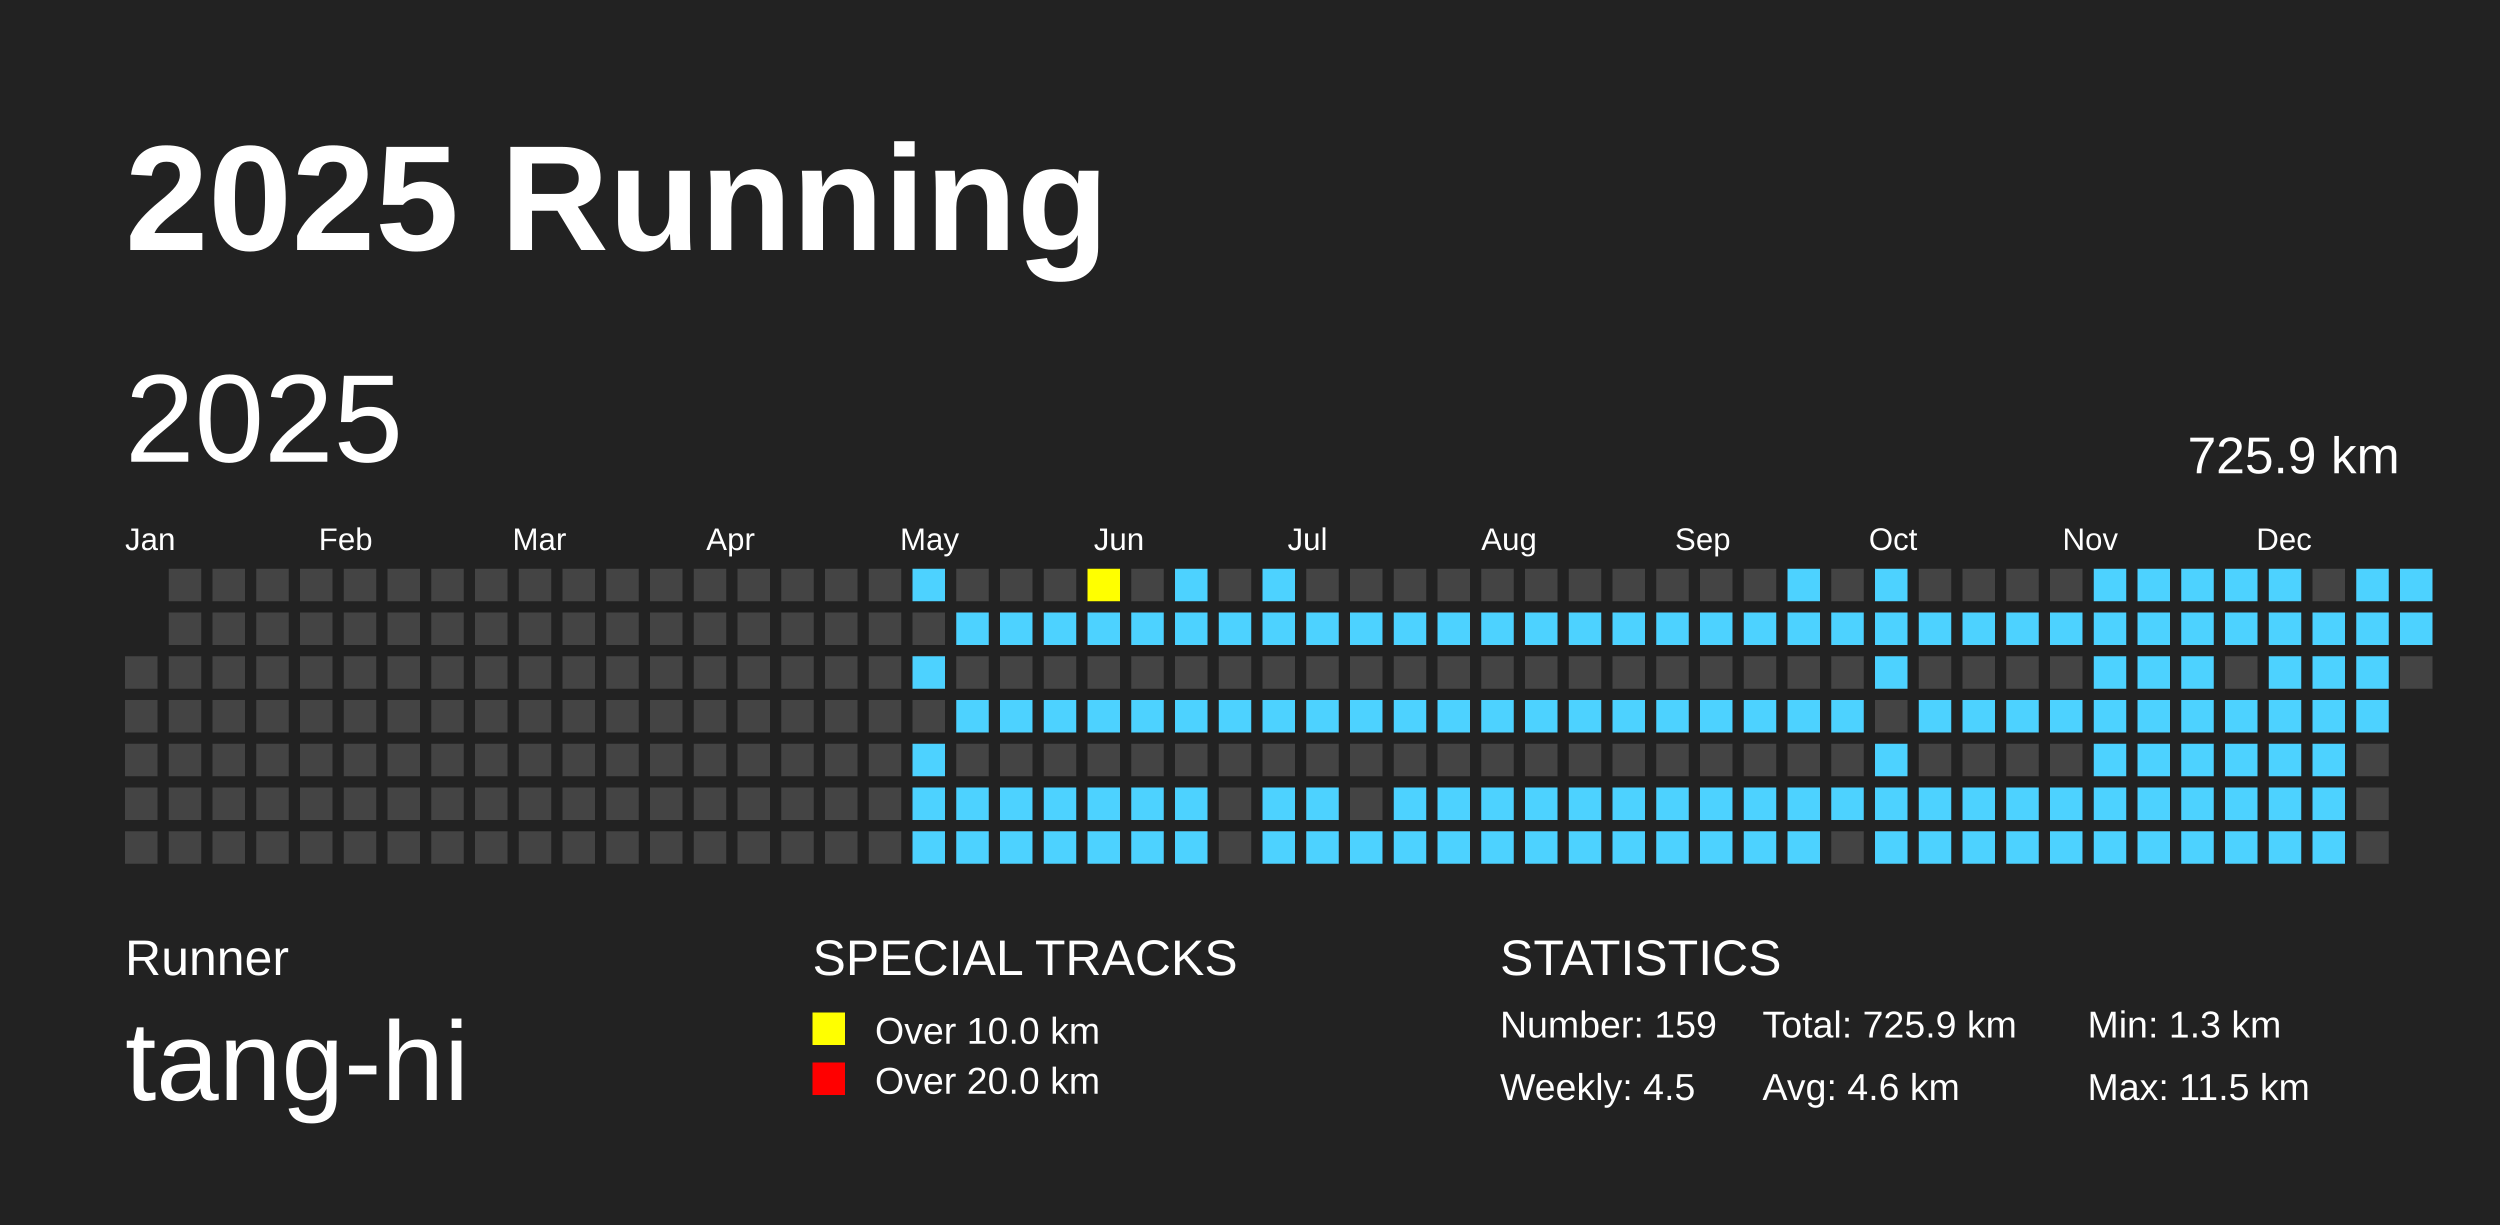
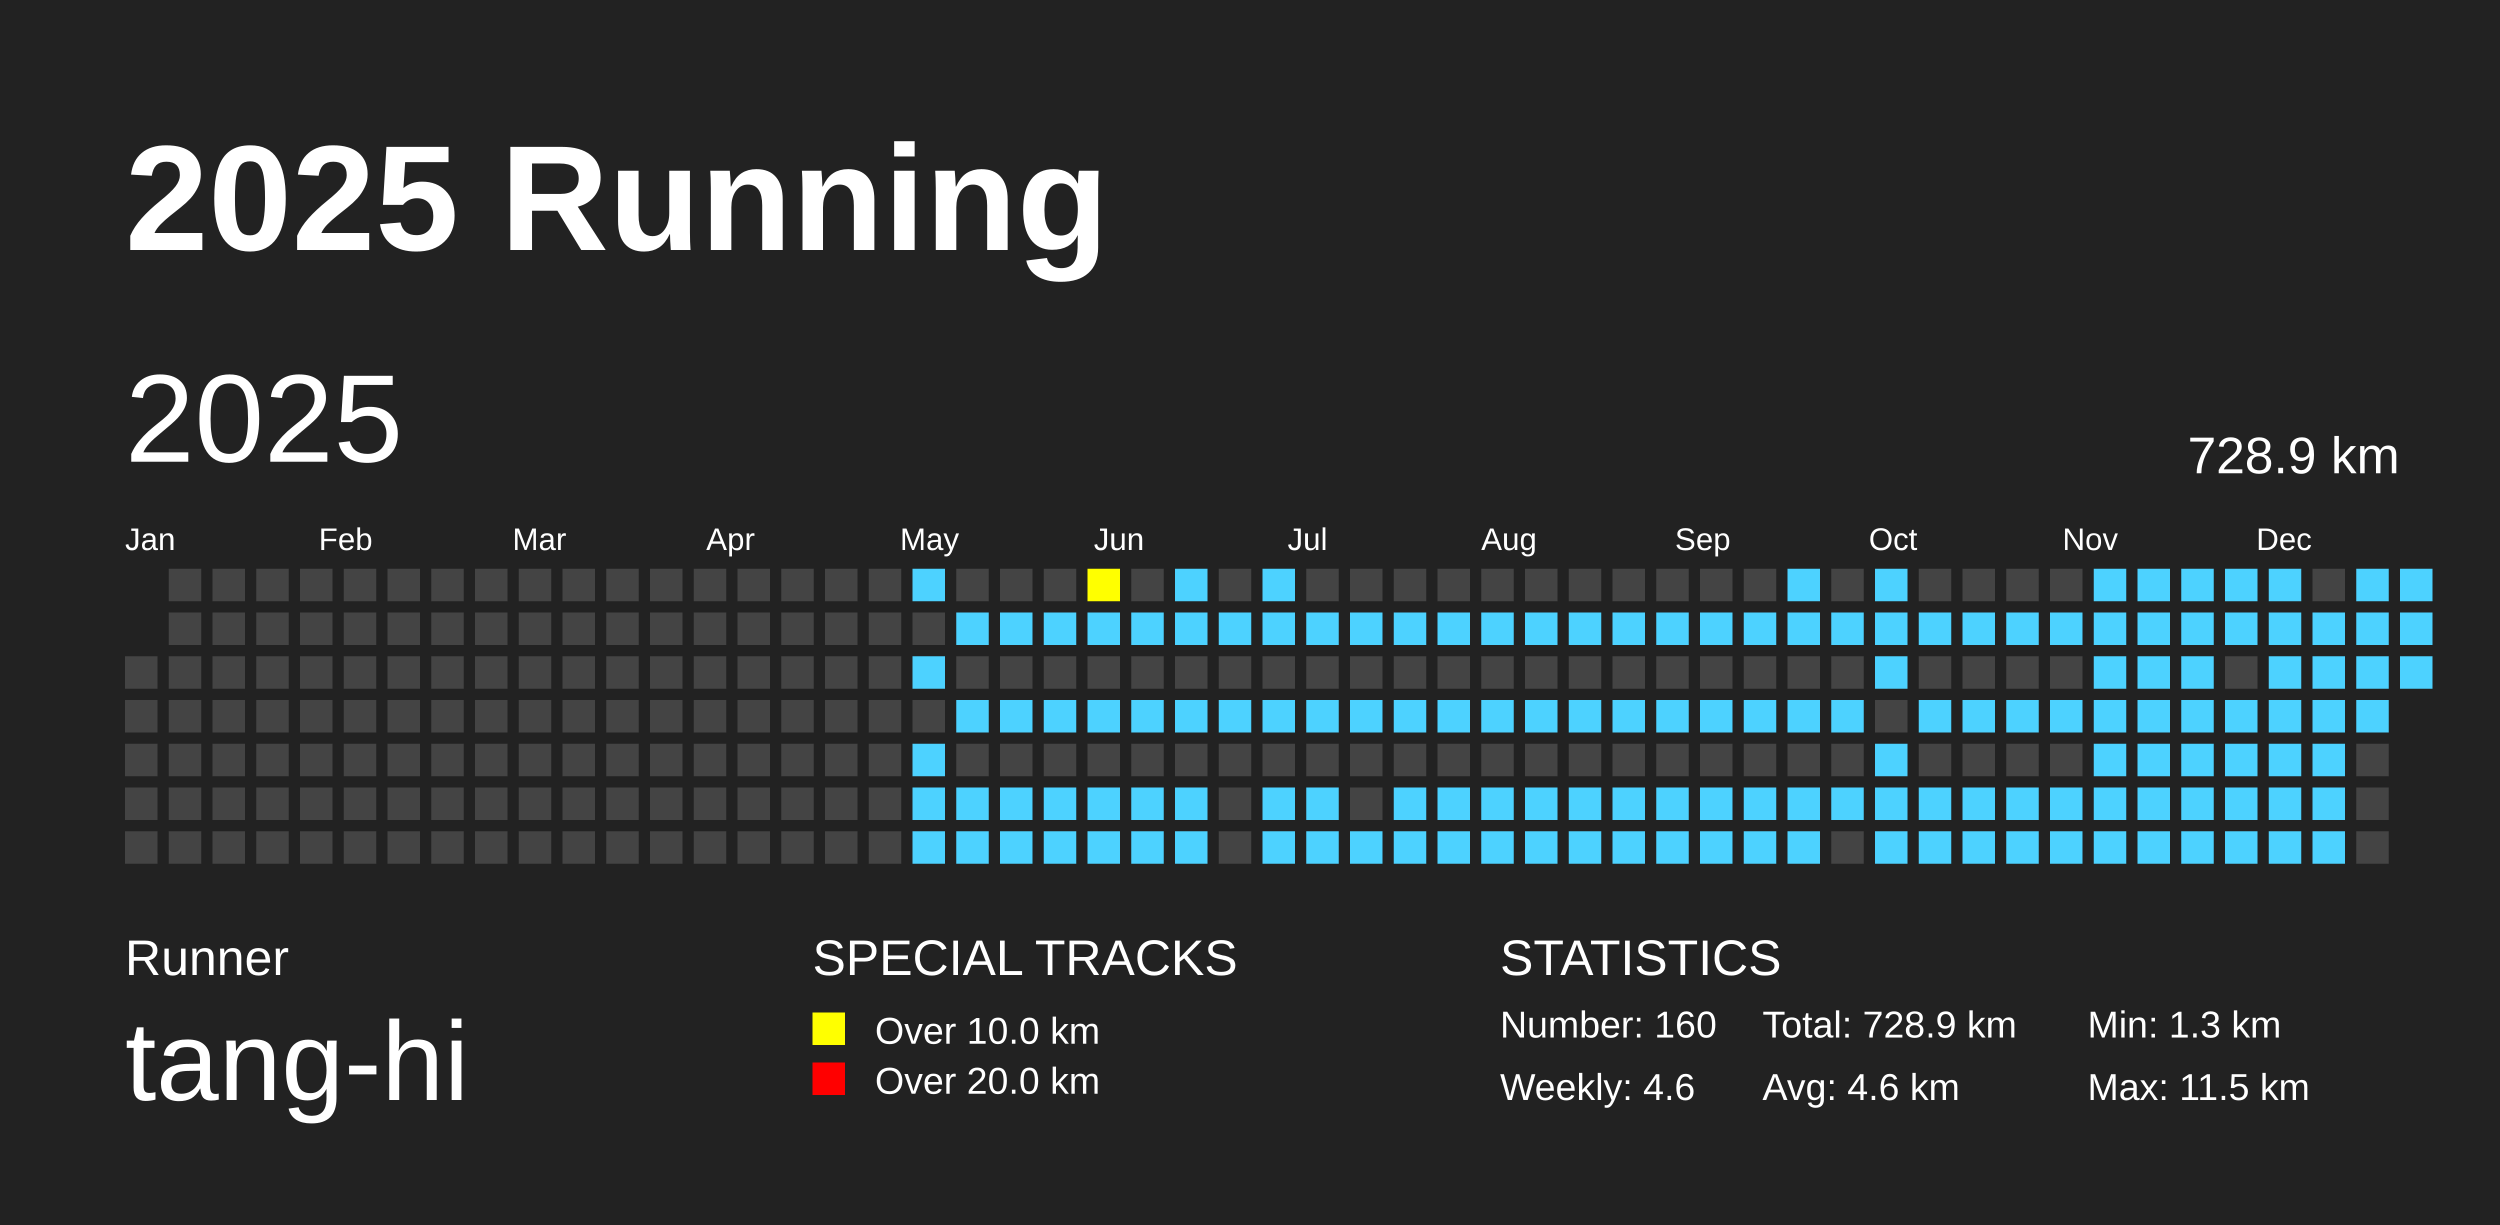
<svg xmlns="http://www.w3.org/2000/svg" baseProfile="full" height="98mm" version="1.1" viewBox="0,0,200,98" width="200mm">
  <defs />
  <rect fill="#222222" height="98" width="200" x="0" y="0" />
  <text fill="#FFFFFF" style="font-size:12px; font-family:Arial; font-weight:bold;" x="10" y="20">2025 Running</text>
  <text fill="#FFFFFF" style="font-size:4px; font-family:Arial" x="10" y="78">Runner</text>
  <text fill="#FFFFFF" style="font-size:9px; font-family:Arial" x="10" y="88">tang-hi</text>
  <text fill="#FFFFFF" style="font-size:4px; font-family:Arial" x="65" y="78">SPECIAL TRACKS</text>
  <rect fill="yellow" height="2.6" width="2.6" x="65" y="81" />
  <text fill="#FFFFFF" style="font-size:3px; font-family:Arial" x="70" y="83.5">Over 10.0 km</text>
  <rect fill="red" height="2.6" width="2.6" x="65" y="85" />
  <text fill="#FFFFFF" style="font-size:3px; font-family:Arial" x="70" y="87.5">Over 20.0 km</text>
  <text fill="#FFFFFF" style="font-size:4px; font-family:Arial" x="120" y="78">STATISTICS</text>
-   <text fill="#FFFFFF" style="font-size:3px; font-family:Arial" x="120" y="83">Number: 159</text>
-   <text fill="#FFFFFF" style="font-size:3px; font-family:Arial" x="120" y="88">Weekly: 4.5</text>
-   <text fill="#FFFFFF" style="font-size:3px; font-family:Arial" x="141" y="83">Total: 725.9 km</text>
+   <text fill="#FFFFFF" style="font-size:3px; font-family:Arial" x="120" y="83">Number: 160</text>
+   <text fill="#FFFFFF" style="font-size:3px; font-family:Arial" x="120" y="88">Weekly: 4.6</text>
+   <text fill="#FFFFFF" style="font-size:3px; font-family:Arial" x="141" y="83">Total: 728.9 km</text>
  <text fill="#FFFFFF" style="font-size:3px; font-family:Arial" x="141" y="88">Avg: 4.6 km</text>
  <text fill="#FFFFFF" style="font-size:3px; font-family:Arial" x="167" y="83">Min: 1.3 km</text>
  <text fill="#FFFFFF" style="font-size:3px; font-family:Arial" x="167" y="88">Max: 11.5 km</text>
  <text dominant-baseline="hanging" fill="#FFFFFF" style="font-size:10.0px; font-family:Arial;" x="10" y="30">2025</text>
-   <text dominant-baseline="hanging" fill="#FFFFFF" style="font-size:4.125px; font-family:Arial;" x="175" y="35">725.9 km</text>
+   <text dominant-baseline="hanging" fill="#FFFFFF" style="font-size:4.125px; font-family:Arial;" x="175" y="35">728.9 km</text>
  <text fill="#FFFFFF" style="font-size:2.5px; font-family:Arial" x="10.0" y="44">Jan</text>
  <text fill="#FFFFFF" style="font-size:2.5px; font-family:Arial" x="25.5" y="44">Feb</text>
  <text fill="#FFFFFF" style="font-size:2.5px; font-family:Arial" x="41.0" y="44">Mar</text>
  <text fill="#FFFFFF" style="font-size:2.5px; font-family:Arial" x="56.5" y="44">Apr</text>
  <text fill="#FFFFFF" style="font-size:2.5px; font-family:Arial" x="72.0" y="44">May</text>
  <text fill="#FFFFFF" style="font-size:2.5px; font-family:Arial" x="87.5" y="44">Jun</text>
  <text fill="#FFFFFF" style="font-size:2.5px; font-family:Arial" x="103.0" y="44">Jul</text>
  <text fill="#FFFFFF" style="font-size:2.5px; font-family:Arial" x="118.5" y="44">Aug</text>
  <text fill="#FFFFFF" style="font-size:2.5px; font-family:Arial" x="134.0" y="44">Sep</text>
  <text fill="#FFFFFF" style="font-size:2.5px; font-family:Arial" x="149.5" y="44">Oct</text>
  <text fill="#FFFFFF" style="font-size:2.5px; font-family:Arial" x="165.0" y="44">Nov</text>
  <text fill="#FFFFFF" style="font-size:2.5px; font-family:Arial" x="180.5" y="44">Dec</text>
  <rect fill="#444444" height="2.6" width="2.6" x="10.0" y="52.5" />
  <rect fill="#444444" height="2.6" width="2.6" x="10.0" y="56.0" />
  <rect fill="#444444" height="2.6" width="2.6" x="10.0" y="59.5" />
  <rect fill="#444444" height="2.6" width="2.6" x="10.0" y="63.0" />
  <rect fill="#444444" height="2.6" width="2.6" x="10.0" y="66.5" />
  <rect fill="#444444" height="2.6" width="2.6" x="13.5" y="45.5" />
  <rect fill="#444444" height="2.6" width="2.6" x="13.5" y="49.0" />
  <rect fill="#444444" height="2.6" width="2.6" x="13.5" y="52.5" />
  <rect fill="#444444" height="2.6" width="2.6" x="13.5" y="56.0" />
  <rect fill="#444444" height="2.6" width="2.6" x="13.5" y="59.5" />
  <rect fill="#444444" height="2.6" width="2.6" x="13.5" y="63.0" />
  <rect fill="#444444" height="2.6" width="2.6" x="13.5" y="66.5" />
  <rect fill="#444444" height="2.6" width="2.6" x="17.0" y="45.5" />
  <rect fill="#444444" height="2.6" width="2.6" x="17.0" y="49.0" />
  <rect fill="#444444" height="2.6" width="2.6" x="17.0" y="52.5" />
  <rect fill="#444444" height="2.6" width="2.6" x="17.0" y="56.0" />
  <rect fill="#444444" height="2.6" width="2.6" x="17.0" y="59.5" />
  <rect fill="#444444" height="2.6" width="2.6" x="17.0" y="63.0" />
  <rect fill="#444444" height="2.6" width="2.6" x="17.0" y="66.5" />
  <rect fill="#444444" height="2.6" width="2.6" x="20.5" y="45.5" />
  <rect fill="#444444" height="2.6" width="2.6" x="20.5" y="49.0" />
  <rect fill="#444444" height="2.6" width="2.6" x="20.5" y="52.5" />
  <rect fill="#444444" height="2.6" width="2.6" x="20.5" y="56.0" />
  <rect fill="#444444" height="2.6" width="2.6" x="20.5" y="59.5" />
  <rect fill="#444444" height="2.6" width="2.6" x="20.5" y="63.0" />
  <rect fill="#444444" height="2.6" width="2.6" x="20.5" y="66.5" />
  <rect fill="#444444" height="2.6" width="2.6" x="24.0" y="45.5" />
  <rect fill="#444444" height="2.6" width="2.6" x="24.0" y="49.0" />
  <rect fill="#444444" height="2.6" width="2.6" x="24.0" y="52.5" />
  <rect fill="#444444" height="2.6" width="2.6" x="24.0" y="56.0" />
  <rect fill="#444444" height="2.6" width="2.6" x="24.0" y="59.5" />
  <rect fill="#444444" height="2.6" width="2.6" x="24.0" y="63.0" />
  <rect fill="#444444" height="2.6" width="2.6" x="24.0" y="66.5" />
  <rect fill="#444444" height="2.6" width="2.6" x="27.5" y="45.5" />
  <rect fill="#444444" height="2.6" width="2.6" x="27.5" y="49.0" />
  <rect fill="#444444" height="2.6" width="2.6" x="27.5" y="52.5" />
  <rect fill="#444444" height="2.6" width="2.6" x="27.5" y="56.0" />
  <rect fill="#444444" height="2.6" width="2.6" x="27.5" y="59.5" />
  <rect fill="#444444" height="2.6" width="2.6" x="27.5" y="63.0" />
  <rect fill="#444444" height="2.6" width="2.6" x="27.5" y="66.5" />
  <rect fill="#444444" height="2.6" width="2.6" x="31.0" y="45.5" />
  <rect fill="#444444" height="2.6" width="2.6" x="31.0" y="49.0" />
  <rect fill="#444444" height="2.6" width="2.6" x="31.0" y="52.5" />
  <rect fill="#444444" height="2.6" width="2.6" x="31.0" y="56.0" />
  <rect fill="#444444" height="2.6" width="2.6" x="31.0" y="59.5" />
  <rect fill="#444444" height="2.6" width="2.6" x="31.0" y="63.0" />
  <rect fill="#444444" height="2.6" width="2.6" x="31.0" y="66.5" />
  <rect fill="#444444" height="2.6" width="2.6" x="34.5" y="45.5" />
  <rect fill="#444444" height="2.6" width="2.6" x="34.5" y="49.0" />
  <rect fill="#444444" height="2.6" width="2.6" x="34.5" y="52.5" />
  <rect fill="#444444" height="2.6" width="2.6" x="34.5" y="56.0" />
  <rect fill="#444444" height="2.6" width="2.6" x="34.5" y="59.5" />
  <rect fill="#444444" height="2.6" width="2.6" x="34.5" y="63.0" />
  <rect fill="#444444" height="2.6" width="2.6" x="34.5" y="66.5" />
  <rect fill="#444444" height="2.6" width="2.6" x="38.0" y="45.5" />
  <rect fill="#444444" height="2.6" width="2.6" x="38.0" y="49.0" />
  <rect fill="#444444" height="2.6" width="2.6" x="38.0" y="52.5" />
  <rect fill="#444444" height="2.6" width="2.6" x="38.0" y="56.0" />
  <rect fill="#444444" height="2.6" width="2.6" x="38.0" y="59.5" />
  <rect fill="#444444" height="2.6" width="2.6" x="38.0" y="63.0" />
  <rect fill="#444444" height="2.6" width="2.6" x="38.0" y="66.5" />
  <rect fill="#444444" height="2.6" width="2.6" x="41.5" y="45.5" />
  <rect fill="#444444" height="2.6" width="2.6" x="41.5" y="49.0" />
  <rect fill="#444444" height="2.6" width="2.6" x="41.5" y="52.5" />
  <rect fill="#444444" height="2.6" width="2.6" x="41.5" y="56.0" />
  <rect fill="#444444" height="2.6" width="2.6" x="41.5" y="59.5" />
  <rect fill="#444444" height="2.6" width="2.6" x="41.5" y="63.0" />
  <rect fill="#444444" height="2.6" width="2.6" x="41.5" y="66.5" />
  <rect fill="#444444" height="2.6" width="2.6" x="45.0" y="45.5" />
  <rect fill="#444444" height="2.6" width="2.6" x="45.0" y="49.0" />
  <rect fill="#444444" height="2.6" width="2.6" x="45.0" y="52.5" />
  <rect fill="#444444" height="2.6" width="2.6" x="45.0" y="56.0" />
  <rect fill="#444444" height="2.6" width="2.6" x="45.0" y="59.5" />
  <rect fill="#444444" height="2.6" width="2.6" x="45.0" y="63.0" />
  <rect fill="#444444" height="2.6" width="2.6" x="45.0" y="66.5" />
  <rect fill="#444444" height="2.6" width="2.6" x="48.5" y="45.5" />
  <rect fill="#444444" height="2.6" width="2.6" x="48.5" y="49.0" />
  <rect fill="#444444" height="2.6" width="2.6" x="48.5" y="52.5" />
  <rect fill="#444444" height="2.6" width="2.6" x="48.5" y="56.0" />
  <rect fill="#444444" height="2.6" width="2.6" x="48.5" y="59.5" />
  <rect fill="#444444" height="2.6" width="2.6" x="48.5" y="63.0" />
  <rect fill="#444444" height="2.6" width="2.6" x="48.5" y="66.5" />
  <rect fill="#444444" height="2.6" width="2.6" x="52.0" y="45.5" />
  <rect fill="#444444" height="2.6" width="2.6" x="52.0" y="49.0" />
  <rect fill="#444444" height="2.6" width="2.6" x="52.0" y="52.5" />
  <rect fill="#444444" height="2.6" width="2.6" x="52.0" y="56.0" />
  <rect fill="#444444" height="2.6" width="2.6" x="52.0" y="59.5" />
  <rect fill="#444444" height="2.6" width="2.6" x="52.0" y="63.0" />
  <rect fill="#444444" height="2.6" width="2.6" x="52.0" y="66.5" />
  <rect fill="#444444" height="2.6" width="2.6" x="55.5" y="45.5" />
  <rect fill="#444444" height="2.6" width="2.6" x="55.5" y="49.0" />
  <rect fill="#444444" height="2.6" width="2.6" x="55.5" y="52.5" />
  <rect fill="#444444" height="2.6" width="2.6" x="55.5" y="56.0" />
  <rect fill="#444444" height="2.6" width="2.6" x="55.5" y="59.5" />
  <rect fill="#444444" height="2.6" width="2.6" x="55.5" y="63.0" />
  <rect fill="#444444" height="2.6" width="2.6" x="55.5" y="66.5" />
  <rect fill="#444444" height="2.6" width="2.6" x="59.0" y="45.5" />
  <rect fill="#444444" height="2.6" width="2.6" x="59.0" y="49.0" />
  <rect fill="#444444" height="2.6" width="2.6" x="59.0" y="52.5" />
  <rect fill="#444444" height="2.6" width="2.6" x="59.0" y="56.0" />
  <rect fill="#444444" height="2.6" width="2.6" x="59.0" y="59.5" />
  <rect fill="#444444" height="2.6" width="2.6" x="59.0" y="63.0" />
  <rect fill="#444444" height="2.6" width="2.6" x="59.0" y="66.5" />
  <rect fill="#444444" height="2.6" width="2.6" x="62.5" y="45.5" />
  <rect fill="#444444" height="2.6" width="2.6" x="62.5" y="49.0" />
  <rect fill="#444444" height="2.6" width="2.6" x="62.5" y="52.5" />
  <rect fill="#444444" height="2.6" width="2.6" x="62.5" y="56.0" />
  <rect fill="#444444" height="2.6" width="2.6" x="62.5" y="59.5" />
  <rect fill="#444444" height="2.6" width="2.6" x="62.5" y="63.0" />
  <rect fill="#444444" height="2.6" width="2.6" x="62.5" y="66.5" />
  <rect fill="#444444" height="2.6" width="2.6" x="66.0" y="45.5" />
  <rect fill="#444444" height="2.6" width="2.6" x="66.0" y="49.0" />
  <rect fill="#444444" height="2.6" width="2.6" x="66.0" y="52.5" />
  <rect fill="#444444" height="2.6" width="2.6" x="66.0" y="56.0" />
  <rect fill="#444444" height="2.6" width="2.6" x="66.0" y="59.5" />
  <rect fill="#444444" height="2.6" width="2.6" x="66.0" y="63.0" />
  <rect fill="#444444" height="2.6" width="2.6" x="66.0" y="66.5" />
  <rect fill="#444444" height="2.6" width="2.6" x="69.5" y="45.5" />
  <rect fill="#444444" height="2.6" width="2.6" x="69.5" y="49.0" />
  <rect fill="#444444" height="2.6" width="2.6" x="69.5" y="52.5" />
  <rect fill="#444444" height="2.6" width="2.6" x="69.5" y="56.0" />
  <rect fill="#444444" height="2.6" width="2.6" x="69.5" y="59.5" />
  <rect fill="#444444" height="2.6" width="2.6" x="69.5" y="63.0" />
  <rect fill="#444444" height="2.6" width="2.6" x="69.5" y="66.5" />
  <rect fill="#4DD2FF" height="2.6" width="2.6" x="73.0" y="45.5" />
  <rect fill="#444444" height="2.6" width="2.6" x="73.0" y="49.0" />
  <rect fill="#4DD2FF" height="2.6" width="2.6" x="73.0" y="52.5" />
  <rect fill="#444444" height="2.6" width="2.6" x="73.0" y="56.0" />
  <rect fill="#4DD2FF" height="2.6" width="2.6" x="73.0" y="59.5" />
  <rect fill="#4DD2FF" height="2.6" width="2.6" x="73.0" y="63.0" />
  <rect fill="#4DD2FF" height="2.6" width="2.6" x="73.0" y="66.5" />
  <rect fill="#444444" height="2.6" width="2.6" x="76.5" y="45.5" />
  <rect fill="#4DD2FF" height="2.6" width="2.6" x="76.5" y="49.0" />
  <rect fill="#444444" height="2.6" width="2.6" x="76.5" y="52.5" />
  <rect fill="#4DD2FF" height="2.6" width="2.6" x="76.5" y="56.0" />
  <rect fill="#444444" height="2.6" width="2.6" x="76.5" y="59.5" />
  <rect fill="#4DD2FF" height="2.6" width="2.6" x="76.5" y="63.0" />
  <rect fill="#4DD2FF" height="2.6" width="2.6" x="76.5" y="66.5" />
  <rect fill="#444444" height="2.6" width="2.6" x="80.0" y="45.5" />
  <rect fill="#4DD2FF" height="2.6" width="2.6" x="80.0" y="49.0" />
  <rect fill="#444444" height="2.6" width="2.6" x="80.0" y="52.5" />
  <rect fill="#4DD2FF" height="2.6" width="2.6" x="80.0" y="56.0" />
  <rect fill="#444444" height="2.6" width="2.6" x="80.0" y="59.5" />
  <rect fill="#4DD2FF" height="2.6" width="2.6" x="80.0" y="63.0" />
  <rect fill="#4DD2FF" height="2.6" width="2.6" x="80.0" y="66.5" />
  <rect fill="#444444" height="2.6" width="2.6" x="83.5" y="45.5" />
  <rect fill="#4DD2FF" height="2.6" width="2.6" x="83.5" y="49.0" />
  <rect fill="#444444" height="2.6" width="2.6" x="83.5" y="52.5" />
  <rect fill="#4DD2FF" height="2.6" width="2.6" x="83.5" y="56.0" />
  <rect fill="#444444" height="2.6" width="2.6" x="83.5" y="59.5" />
  <rect fill="#4DD2FF" height="2.6" width="2.6" x="83.5" y="63.0" />
  <rect fill="#4DD2FF" height="2.6" width="2.6" x="83.5" y="66.5" />
  <rect fill="yellow" height="2.6" width="2.6" x="87.0" y="45.5" />
  <rect fill="#4DD2FF" height="2.6" width="2.6" x="87.0" y="49.0" />
  <rect fill="#444444" height="2.6" width="2.6" x="87.0" y="52.5" />
  <rect fill="#4DD2FF" height="2.6" width="2.6" x="87.0" y="56.0" />
  <rect fill="#444444" height="2.6" width="2.6" x="87.0" y="59.5" />
  <rect fill="#4DD2FF" height="2.6" width="2.6" x="87.0" y="63.0" />
  <rect fill="#4DD2FF" height="2.6" width="2.6" x="87.0" y="66.5" />
  <rect fill="#444444" height="2.6" width="2.6" x="90.5" y="45.5" />
  <rect fill="#4DD2FF" height="2.6" width="2.6" x="90.5" y="49.0" />
  <rect fill="#444444" height="2.6" width="2.6" x="90.5" y="52.5" />
  <rect fill="#4DD2FF" height="2.6" width="2.6" x="90.5" y="56.0" />
  <rect fill="#444444" height="2.6" width="2.6" x="90.5" y="59.5" />
  <rect fill="#4DD2FF" height="2.6" width="2.6" x="90.5" y="63.0" />
  <rect fill="#4DD2FF" height="2.6" width="2.6" x="90.5" y="66.5" />
  <rect fill="#4DD2FF" height="2.6" width="2.6" x="94.0" y="45.5" />
  <rect fill="#4DD2FF" height="2.6" width="2.6" x="94.0" y="49.0" />
  <rect fill="#444444" height="2.6" width="2.6" x="94.0" y="52.5" />
  <rect fill="#4DD2FF" height="2.6" width="2.6" x="94.0" y="56.0" />
  <rect fill="#444444" height="2.6" width="2.6" x="94.0" y="59.5" />
  <rect fill="#4DD2FF" height="2.6" width="2.6" x="94.0" y="63.0" />
  <rect fill="#4DD2FF" height="2.6" width="2.6" x="94.0" y="66.5" />
  <rect fill="#444444" height="2.6" width="2.6" x="97.5" y="45.5" />
  <rect fill="#4DD2FF" height="2.6" width="2.6" x="97.5" y="49.0" />
  <rect fill="#444444" height="2.6" width="2.6" x="97.5" y="52.5" />
  <rect fill="#4DD2FF" height="2.6" width="2.6" x="97.5" y="56.0" />
  <rect fill="#444444" height="2.6" width="2.6" x="97.5" y="59.5" />
  <rect fill="#444444" height="2.6" width="2.6" x="97.5" y="63.0" />
  <rect fill="#444444" height="2.6" width="2.6" x="97.5" y="66.5" />
  <rect fill="#4DD2FF" height="2.6" width="2.6" x="101.0" y="45.5" />
  <rect fill="#4DD2FF" height="2.6" width="2.6" x="101.0" y="49.0" />
  <rect fill="#444444" height="2.6" width="2.6" x="101.0" y="52.5" />
  <rect fill="#4DD2FF" height="2.6" width="2.6" x="101.0" y="56.0" />
  <rect fill="#444444" height="2.6" width="2.6" x="101.0" y="59.5" />
  <rect fill="#4DD2FF" height="2.6" width="2.6" x="101.0" y="63.0" />
  <rect fill="#4DD2FF" height="2.6" width="2.6" x="101.0" y="66.5" />
  <rect fill="#444444" height="2.6" width="2.6" x="104.5" y="45.5" />
  <rect fill="#4DD2FF" height="2.6" width="2.6" x="104.5" y="49.0" />
  <rect fill="#444444" height="2.6" width="2.6" x="104.5" y="52.5" />
  <rect fill="#4DD2FF" height="2.6" width="2.6" x="104.5" y="56.0" />
  <rect fill="#444444" height="2.6" width="2.6" x="104.5" y="59.5" />
  <rect fill="#4DD2FF" height="2.6" width="2.6" x="104.5" y="63.0" />
  <rect fill="#4DD2FF" height="2.6" width="2.6" x="104.5" y="66.5" />
  <rect fill="#444444" height="2.6" width="2.6" x="108.0" y="45.5" />
  <rect fill="#4DD2FF" height="2.6" width="2.6" x="108.0" y="49.0" />
  <rect fill="#444444" height="2.6" width="2.6" x="108.0" y="52.5" />
  <rect fill="#4DD2FF" height="2.6" width="2.6" x="108.0" y="56.0" />
  <rect fill="#444444" height="2.6" width="2.6" x="108.0" y="59.5" />
  <rect fill="#444444" height="2.6" width="2.6" x="108.0" y="63.0" />
  <rect fill="#4DD2FF" height="2.6" width="2.6" x="108.0" y="66.5" />
  <rect fill="#444444" height="2.6" width="2.6" x="111.5" y="45.5" />
  <rect fill="#4DD2FF" height="2.6" width="2.6" x="111.5" y="49.0" />
  <rect fill="#444444" height="2.6" width="2.6" x="111.5" y="52.5" />
  <rect fill="#4DD2FF" height="2.6" width="2.6" x="111.5" y="56.0" />
  <rect fill="#444444" height="2.6" width="2.6" x="111.5" y="59.5" />
  <rect fill="#4DD2FF" height="2.6" width="2.6" x="111.5" y="63.0" />
  <rect fill="#4DD2FF" height="2.6" width="2.6" x="111.5" y="66.5" />
  <rect fill="#444444" height="2.6" width="2.6" x="115.0" y="45.5" />
  <rect fill="#4DD2FF" height="2.6" width="2.6" x="115.0" y="49.0" />
  <rect fill="#444444" height="2.6" width="2.6" x="115.0" y="52.5" />
  <rect fill="#4DD2FF" height="2.6" width="2.6" x="115.0" y="56.0" />
  <rect fill="#444444" height="2.6" width="2.6" x="115.0" y="59.5" />
  <rect fill="#4DD2FF" height="2.6" width="2.6" x="115.0" y="63.0" />
  <rect fill="#4DD2FF" height="2.6" width="2.6" x="115.0" y="66.5" />
  <rect fill="#444444" height="2.6" width="2.6" x="118.5" y="45.5" />
  <rect fill="#4DD2FF" height="2.6" width="2.6" x="118.5" y="49.0" />
  <rect fill="#444444" height="2.6" width="2.6" x="118.5" y="52.5" />
  <rect fill="#4DD2FF" height="2.6" width="2.6" x="118.5" y="56.0" />
  <rect fill="#444444" height="2.6" width="2.6" x="118.5" y="59.5" />
  <rect fill="#4DD2FF" height="2.6" width="2.6" x="118.5" y="63.0" />
  <rect fill="#4DD2FF" height="2.6" width="2.6" x="118.5" y="66.5" />
  <rect fill="#444444" height="2.6" width="2.6" x="122.0" y="45.5" />
  <rect fill="#4DD2FF" height="2.6" width="2.6" x="122.0" y="49.0" />
  <rect fill="#444444" height="2.6" width="2.6" x="122.0" y="52.5" />
  <rect fill="#4DD2FF" height="2.6" width="2.6" x="122.0" y="56.0" />
  <rect fill="#444444" height="2.6" width="2.6" x="122.0" y="59.5" />
  <rect fill="#4DD2FF" height="2.6" width="2.6" x="122.0" y="63.0" />
  <rect fill="#4DD2FF" height="2.6" width="2.6" x="122.0" y="66.5" />
  <rect fill="#444444" height="2.6" width="2.6" x="125.5" y="45.5" />
  <rect fill="#4DD2FF" height="2.6" width="2.6" x="125.5" y="49.0" />
  <rect fill="#444444" height="2.6" width="2.6" x="125.5" y="52.5" />
  <rect fill="#4DD2FF" height="2.6" width="2.6" x="125.5" y="56.0" />
  <rect fill="#444444" height="2.6" width="2.6" x="125.5" y="59.5" />
  <rect fill="#4DD2FF" height="2.6" width="2.6" x="125.5" y="63.0" />
  <rect fill="#4DD2FF" height="2.6" width="2.6" x="125.5" y="66.5" />
  <rect fill="#444444" height="2.6" width="2.6" x="129.0" y="45.5" />
  <rect fill="#4DD2FF" height="2.6" width="2.6" x="129.0" y="49.0" />
  <rect fill="#444444" height="2.6" width="2.6" x="129.0" y="52.5" />
  <rect fill="#4DD2FF" height="2.6" width="2.6" x="129.0" y="56.0" />
  <rect fill="#444444" height="2.6" width="2.6" x="129.0" y="59.5" />
  <rect fill="#4DD2FF" height="2.6" width="2.6" x="129.0" y="63.0" />
  <rect fill="#4DD2FF" height="2.6" width="2.6" x="129.0" y="66.5" />
  <rect fill="#444444" height="2.6" width="2.6" x="132.5" y="45.5" />
  <rect fill="#4DD2FF" height="2.6" width="2.6" x="132.5" y="49.0" />
  <rect fill="#444444" height="2.6" width="2.6" x="132.5" y="52.5" />
  <rect fill="#4DD2FF" height="2.6" width="2.6" x="132.5" y="56.0" />
  <rect fill="#444444" height="2.6" width="2.6" x="132.5" y="59.5" />
  <rect fill="#4DD2FF" height="2.6" width="2.6" x="132.5" y="63.0" />
  <rect fill="#4DD2FF" height="2.6" width="2.6" x="132.5" y="66.5" />
  <rect fill="#444444" height="2.6" width="2.6" x="136.0" y="45.5" />
  <rect fill="#4DD2FF" height="2.6" width="2.6" x="136.0" y="49.0" />
  <rect fill="#444444" height="2.6" width="2.6" x="136.0" y="52.5" />
  <rect fill="#4DD2FF" height="2.6" width="2.6" x="136.0" y="56.0" />
  <rect fill="#444444" height="2.6" width="2.6" x="136.0" y="59.5" />
  <rect fill="#4DD2FF" height="2.6" width="2.6" x="136.0" y="63.0" />
  <rect fill="#4DD2FF" height="2.6" width="2.6" x="136.0" y="66.5" />
  <rect fill="#444444" height="2.6" width="2.6" x="139.5" y="45.5" />
  <rect fill="#4DD2FF" height="2.6" width="2.6" x="139.5" y="49.0" />
  <rect fill="#444444" height="2.6" width="2.6" x="139.5" y="52.5" />
  <rect fill="#4DD2FF" height="2.6" width="2.6" x="139.5" y="56.0" />
  <rect fill="#444444" height="2.6" width="2.6" x="139.5" y="59.5" />
  <rect fill="#4DD2FF" height="2.6" width="2.6" x="139.5" y="63.0" />
  <rect fill="#4DD2FF" height="2.6" width="2.6" x="139.5" y="66.5" />
  <rect fill="#4DD2FF" height="2.6" width="2.6" x="143.0" y="45.5" />
  <rect fill="#4DD2FF" height="2.6" width="2.6" x="143.0" y="49.0" />
  <rect fill="#444444" height="2.6" width="2.6" x="143.0" y="52.5" />
  <rect fill="#4DD2FF" height="2.6" width="2.6" x="143.0" y="56.0" />
  <rect fill="#444444" height="2.6" width="2.6" x="143.0" y="59.5" />
  <rect fill="#4DD2FF" height="2.6" width="2.6" x="143.0" y="63.0" />
  <rect fill="#4DD2FF" height="2.6" width="2.6" x="143.0" y="66.5" />
  <rect fill="#444444" height="2.6" width="2.6" x="146.5" y="45.5" />
  <rect fill="#4DD2FF" height="2.6" width="2.6" x="146.5" y="49.0" />
  <rect fill="#444444" height="2.6" width="2.6" x="146.5" y="52.5" />
  <rect fill="#4DD2FF" height="2.6" width="2.6" x="146.5" y="56.0" />
  <rect fill="#444444" height="2.6" width="2.6" x="146.5" y="59.5" />
  <rect fill="#4DD2FF" height="2.6" width="2.6" x="146.5" y="63.0" />
  <rect fill="#444444" height="2.6" width="2.6" x="146.5" y="66.5" />
  <rect fill="#4DD2FF" height="2.6" width="2.6" x="150.0" y="45.5" />
  <rect fill="#4DD2FF" height="2.6" width="2.6" x="150.0" y="49.0" />
  <rect fill="#4DD2FF" height="2.6" width="2.6" x="150.0" y="52.5" />
  <rect fill="#444444" height="2.6" width="2.6" x="150.0" y="56.0" />
  <rect fill="#4DD2FF" height="2.6" width="2.6" x="150.0" y="59.5" />
  <rect fill="#4DD2FF" height="2.6" width="2.6" x="150.0" y="63.0" />
  <rect fill="#4DD2FF" height="2.6" width="2.6" x="150.0" y="66.5" />
  <rect fill="#444444" height="2.6" width="2.6" x="153.5" y="45.5" />
  <rect fill="#4DD2FF" height="2.6" width="2.6" x="153.5" y="49.0" />
  <rect fill="#444444" height="2.6" width="2.6" x="153.5" y="52.5" />
  <rect fill="#4DD2FF" height="2.6" width="2.6" x="153.5" y="56.0" />
  <rect fill="#444444" height="2.6" width="2.6" x="153.5" y="59.5" />
  <rect fill="#4DD2FF" height="2.6" width="2.6" x="153.5" y="63.0" />
  <rect fill="#4DD2FF" height="2.6" width="2.6" x="153.5" y="66.5" />
  <rect fill="#444444" height="2.6" width="2.6" x="157.0" y="45.5" />
  <rect fill="#4DD2FF" height="2.6" width="2.6" x="157.0" y="49.0" />
  <rect fill="#444444" height="2.6" width="2.6" x="157.0" y="52.5" />
  <rect fill="#4DD2FF" height="2.6" width="2.6" x="157.0" y="56.0" />
  <rect fill="#444444" height="2.6" width="2.6" x="157.0" y="59.5" />
  <rect fill="#4DD2FF" height="2.6" width="2.6" x="157.0" y="63.0" />
  <rect fill="#4DD2FF" height="2.6" width="2.6" x="157.0" y="66.5" />
  <rect fill="#444444" height="2.6" width="2.6" x="160.5" y="45.5" />
  <rect fill="#4DD2FF" height="2.6" width="2.6" x="160.5" y="49.0" />
  <rect fill="#444444" height="2.6" width="2.6" x="160.5" y="52.5" />
  <rect fill="#4DD2FF" height="2.6" width="2.6" x="160.5" y="56.0" />
  <rect fill="#444444" height="2.6" width="2.6" x="160.5" y="59.5" />
  <rect fill="#4DD2FF" height="2.6" width="2.6" x="160.5" y="63.0" />
  <rect fill="#4DD2FF" height="2.6" width="2.6" x="160.5" y="66.5" />
  <rect fill="#444444" height="2.6" width="2.6" x="164.0" y="45.5" />
  <rect fill="#4DD2FF" height="2.6" width="2.6" x="164.0" y="49.0" />
  <rect fill="#444444" height="2.6" width="2.6" x="164.0" y="52.5" />
  <rect fill="#4DD2FF" height="2.6" width="2.6" x="164.0" y="56.0" />
  <rect fill="#444444" height="2.6" width="2.6" x="164.0" y="59.5" />
  <rect fill="#4DD2FF" height="2.6" width="2.6" x="164.0" y="63.0" />
  <rect fill="#4DD2FF" height="2.6" width="2.6" x="164.0" y="66.5" />
  <rect fill="#4DD2FF" height="2.6" width="2.6" x="167.5" y="45.5" />
  <rect fill="#4DD2FF" height="2.6" width="2.6" x="167.5" y="49.0" />
  <rect fill="#4DD2FF" height="2.6" width="2.6" x="167.5" y="52.5" />
  <rect fill="#4DD2FF" height="2.6" width="2.6" x="167.5" y="56.0" />
  <rect fill="#4DD2FF" height="2.6" width="2.6" x="167.5" y="59.5" />
  <rect fill="#4DD2FF" height="2.6" width="2.6" x="167.5" y="63.0" />
  <rect fill="#4DD2FF" height="2.6" width="2.6" x="167.5" y="66.5" />
  <rect fill="#4DD2FF" height="2.6" width="2.6" x="171.0" y="45.5" />
  <rect fill="#4DD2FF" height="2.6" width="2.6" x="171.0" y="49.0" />
  <rect fill="#4DD2FF" height="2.6" width="2.6" x="171.0" y="52.5" />
  <rect fill="#4DD2FF" height="2.6" width="2.6" x="171.0" y="56.0" />
  <rect fill="#4DD2FF" height="2.6" width="2.6" x="171.0" y="59.5" />
  <rect fill="#4DD2FF" height="2.6" width="2.6" x="171.0" y="63.0" />
  <rect fill="#4DD2FF" height="2.6" width="2.6" x="171.0" y="66.5" />
  <rect fill="#4DD2FF" height="2.6" width="2.6" x="174.5" y="45.5" />
  <rect fill="#4DD2FF" height="2.6" width="2.6" x="174.5" y="49.0" />
  <rect fill="#4DD2FF" height="2.6" width="2.6" x="174.5" y="52.5" />
  <rect fill="#4DD2FF" height="2.6" width="2.6" x="174.5" y="56.0" />
  <rect fill="#4DD2FF" height="2.6" width="2.6" x="174.5" y="59.5" />
  <rect fill="#4DD2FF" height="2.6" width="2.6" x="174.5" y="63.0" />
  <rect fill="#4DD2FF" height="2.6" width="2.6" x="174.5" y="66.5" />
  <rect fill="#4DD2FF" height="2.6" width="2.6" x="178.0" y="45.5" />
  <rect fill="#4DD2FF" height="2.6" width="2.6" x="178.0" y="49.0" />
  <rect fill="#444444" height="2.6" width="2.6" x="178.0" y="52.5" />
  <rect fill="#4DD2FF" height="2.6" width="2.6" x="178.0" y="56.0" />
  <rect fill="#4DD2FF" height="2.6" width="2.6" x="178.0" y="59.5" />
  <rect fill="#4DD2FF" height="2.6" width="2.6" x="178.0" y="63.0" />
  <rect fill="#4DD2FF" height="2.6" width="2.6" x="178.0" y="66.5" />
  <rect fill="#4DD2FF" height="2.6" width="2.6" x="181.5" y="45.5" />
  <rect fill="#4DD2FF" height="2.6" width="2.6" x="181.5" y="49.0" />
  <rect fill="#4DD2FF" height="2.6" width="2.6" x="181.5" y="52.5" />
  <rect fill="#4DD2FF" height="2.6" width="2.6" x="181.5" y="56.0" />
  <rect fill="#4DD2FF" height="2.6" width="2.6" x="181.5" y="59.5" />
  <rect fill="#4DD2FF" height="2.6" width="2.6" x="181.5" y="63.0" />
  <rect fill="#4DD2FF" height="2.6" width="2.6" x="181.5" y="66.5" />
  <rect fill="#444444" height="2.6" width="2.6" x="185.0" y="45.5" />
  <rect fill="#4DD2FF" height="2.6" width="2.6" x="185.0" y="49.0" />
  <rect fill="#4DD2FF" height="2.6" width="2.6" x="185.0" y="52.5" />
  <rect fill="#4DD2FF" height="2.6" width="2.6" x="185.0" y="56.0" />
  <rect fill="#4DD2FF" height="2.6" width="2.6" x="185.0" y="59.5" />
  <rect fill="#4DD2FF" height="2.6" width="2.6" x="185.0" y="63.0" />
  <rect fill="#4DD2FF" height="2.6" width="2.6" x="185.0" y="66.5" />
  <rect fill="#4DD2FF" height="2.6" width="2.6" x="188.5" y="45.5" />
  <rect fill="#4DD2FF" height="2.6" width="2.6" x="188.5" y="49.0" />
  <rect fill="#4DD2FF" height="2.6" width="2.6" x="188.5" y="52.5" />
  <rect fill="#4DD2FF" height="2.6" width="2.6" x="188.5" y="56.0" />
  <rect fill="#444444" height="2.6" width="2.6" x="188.5" y="59.5" />
  <rect fill="#444444" height="2.6" width="2.6" x="188.5" y="63.0" />
  <rect fill="#444444" height="2.6" width="2.6" x="188.5" y="66.5" />
  <rect fill="#4DD2FF" height="2.6" width="2.6" x="192.0" y="45.5" />
  <rect fill="#4DD2FF" height="2.6" width="2.6" x="192.0" y="49.0" />
-   <rect fill="#444444" height="2.6" width="2.6" x="192.0" y="52.5" />
+   <rect fill="#4DD2FF" height="2.6" width="2.6" x="192.0" y="52.5" />
</svg>
